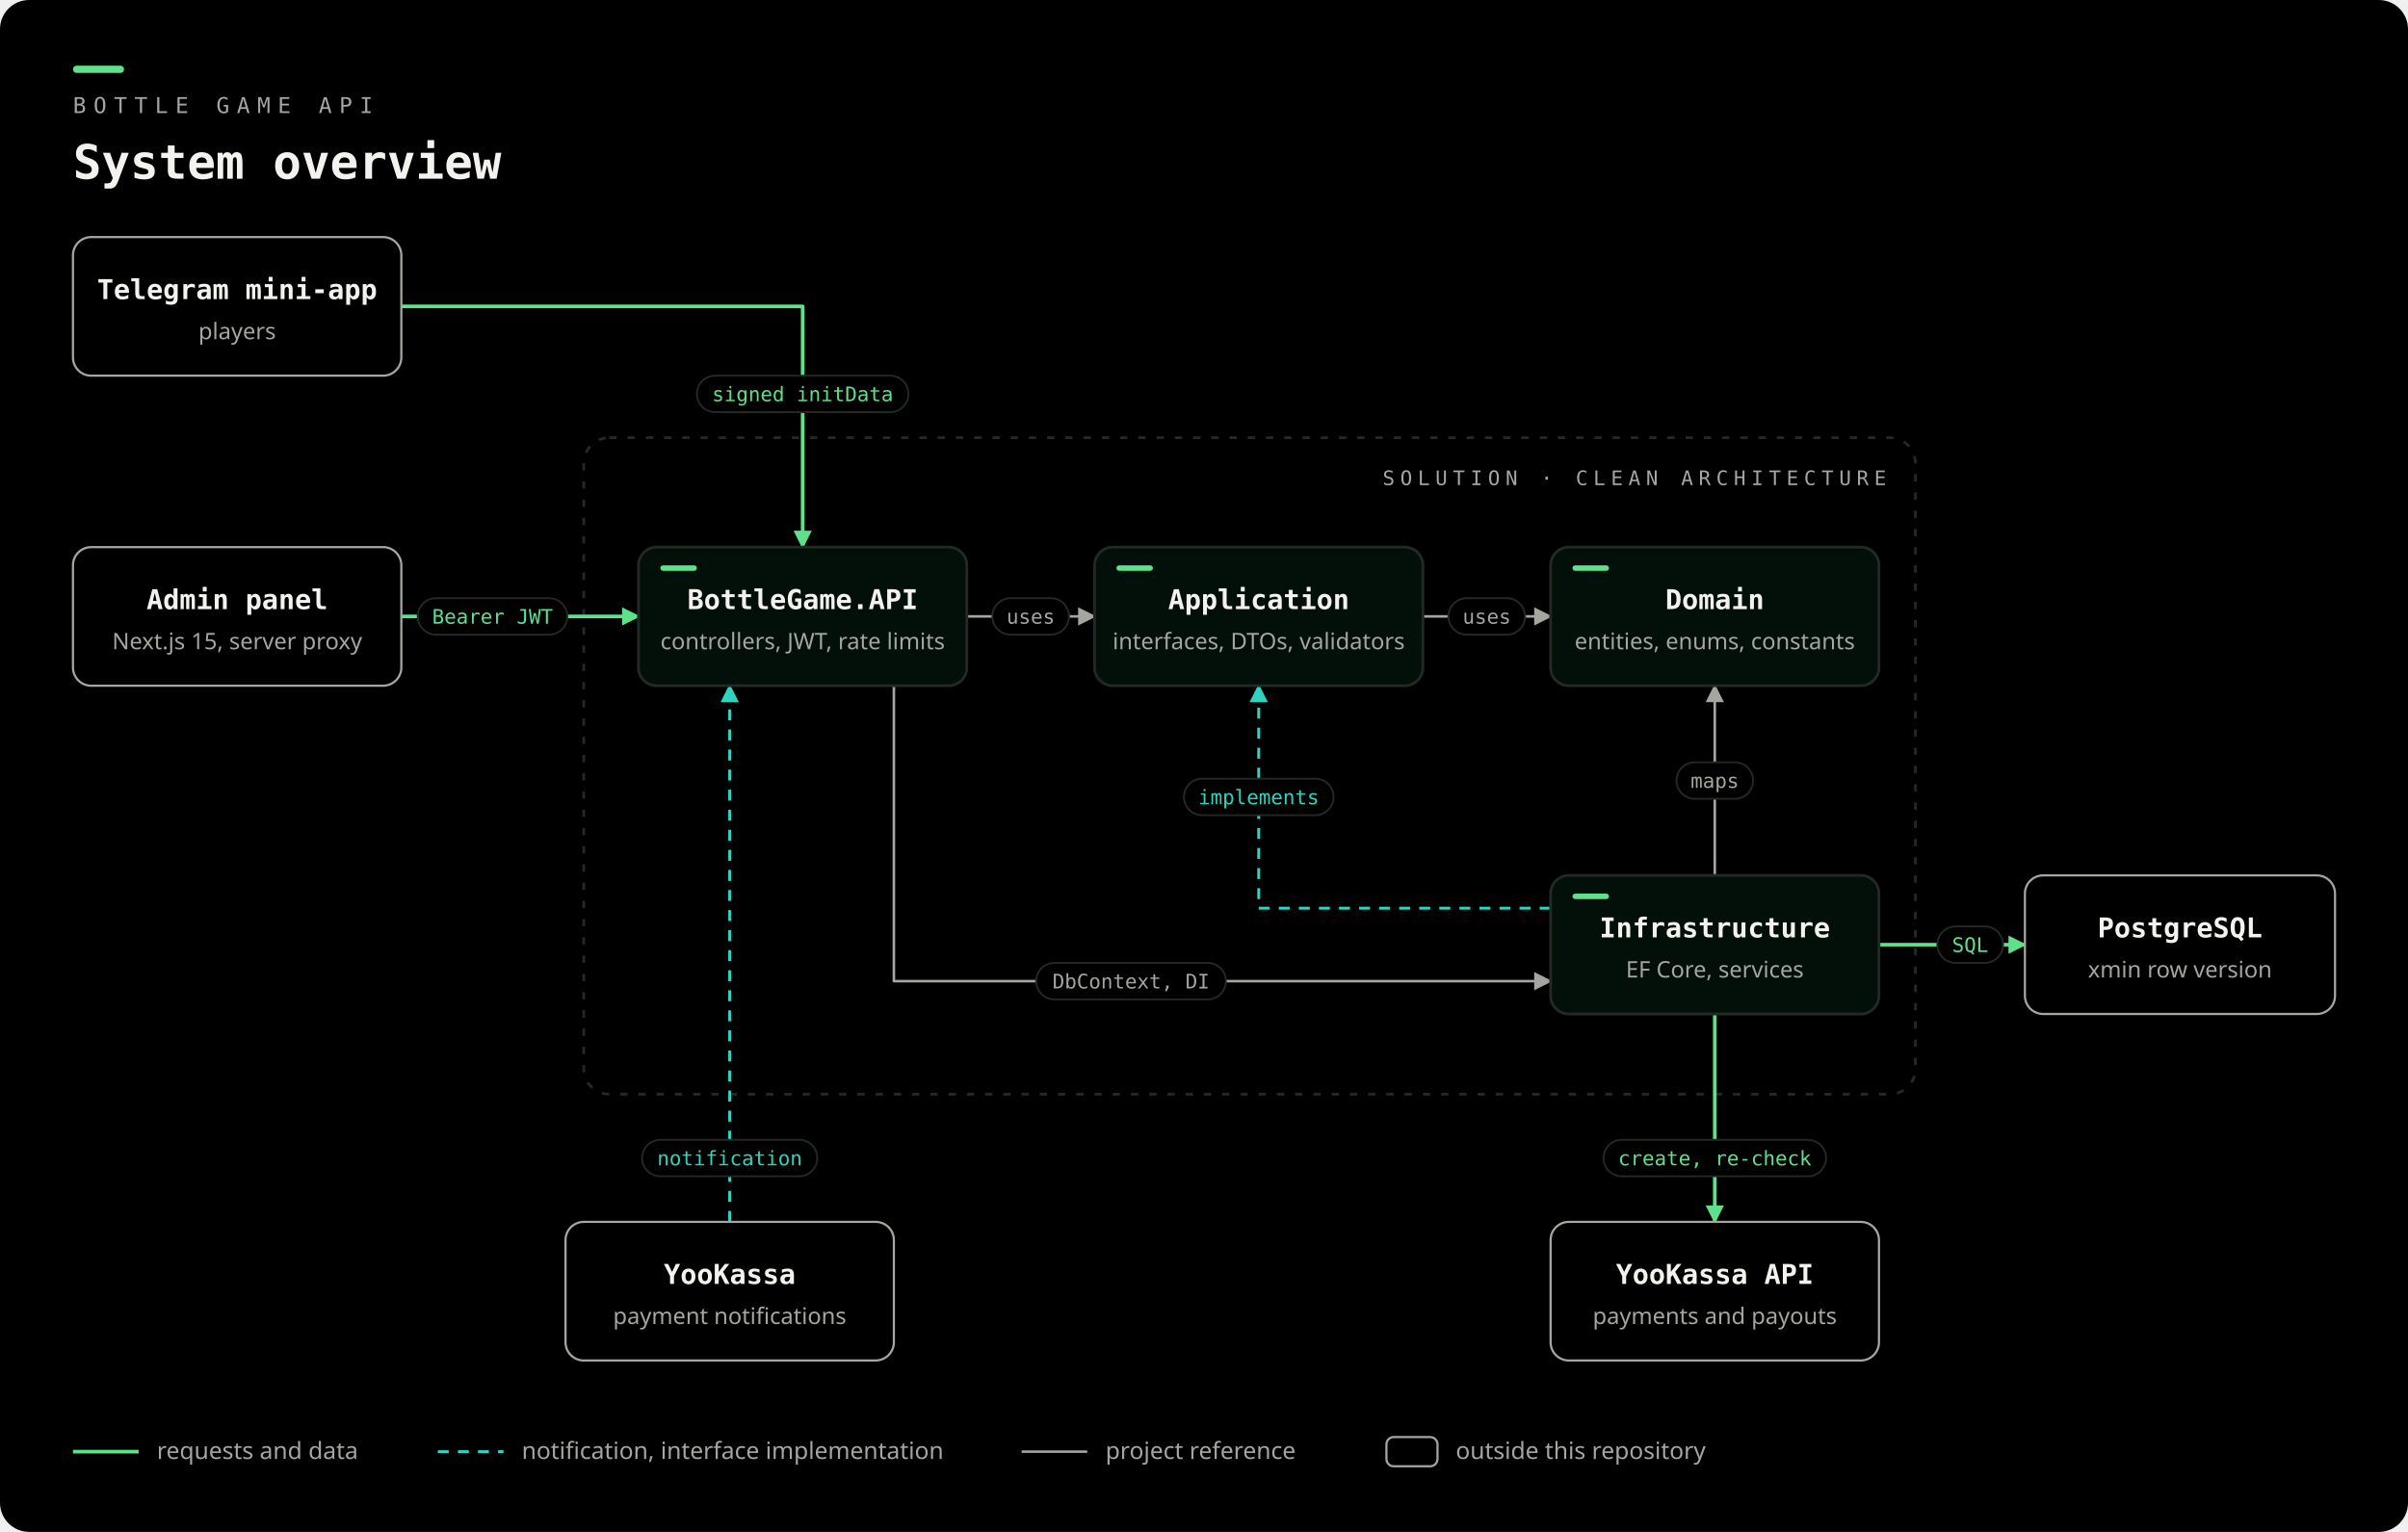
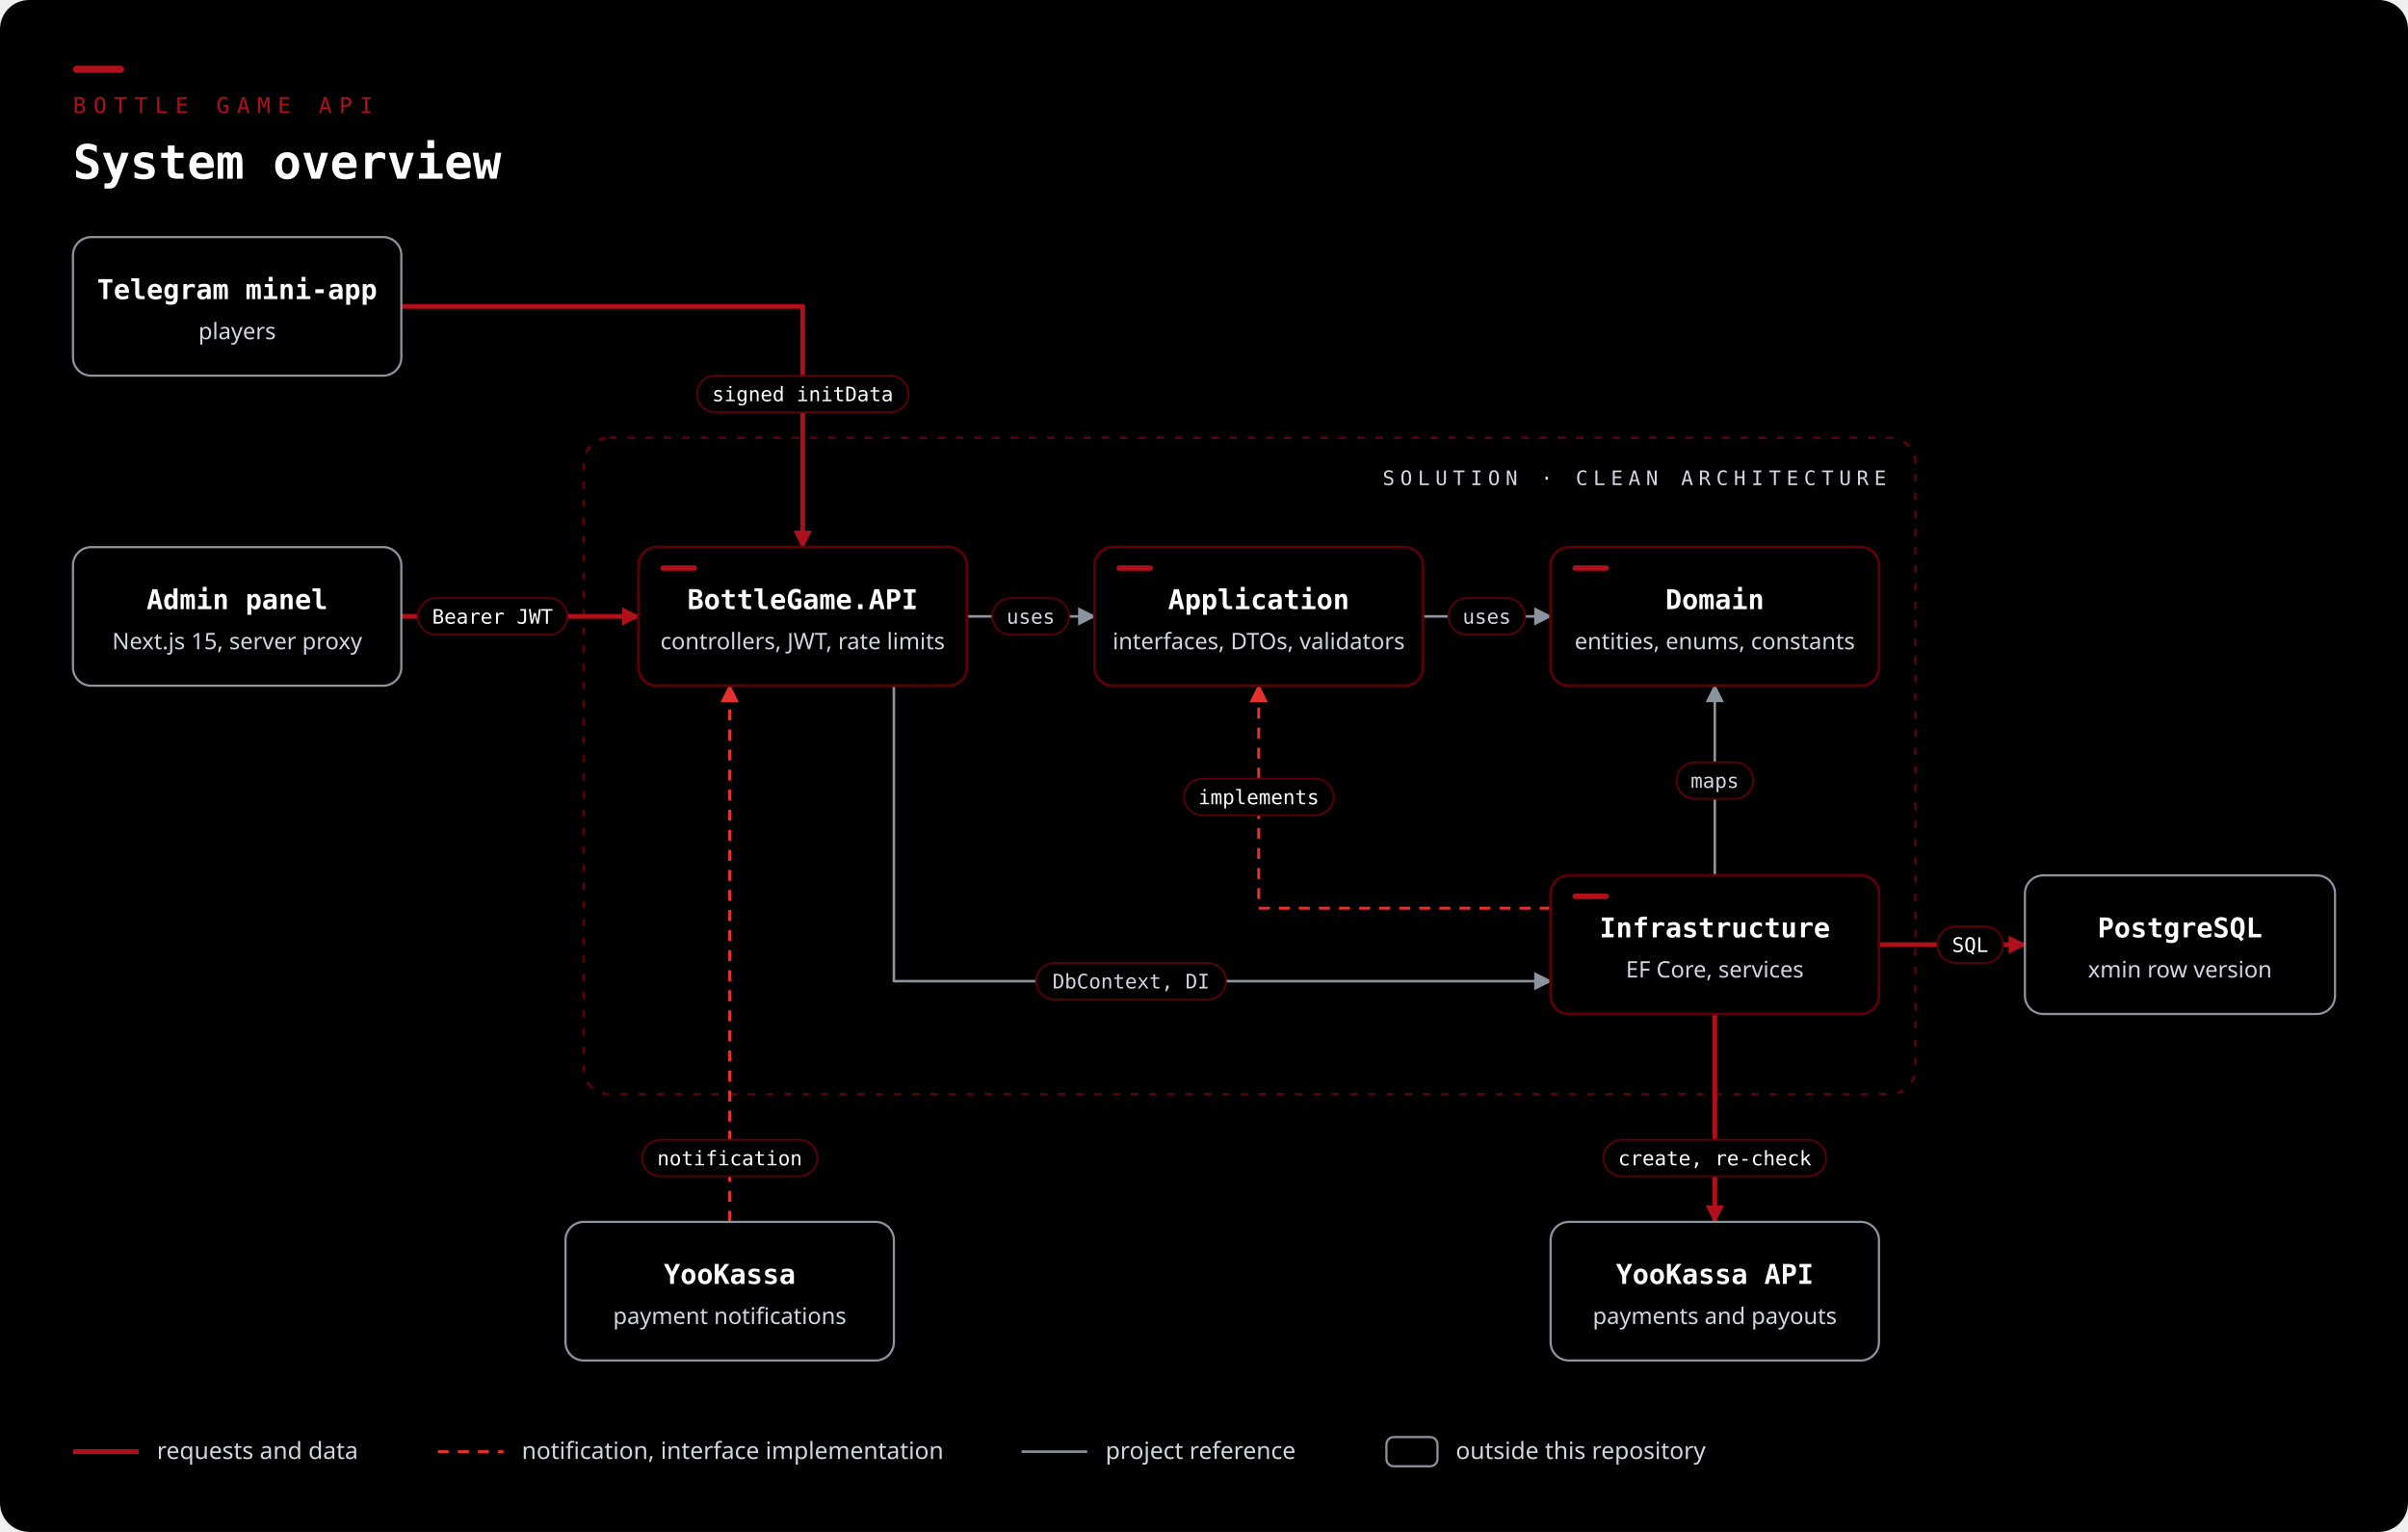
<svg xmlns="http://www.w3.org/2000/svg" width="1320" height="840" viewBox="0 0 1320 840">
  <defs>
    <style>
      .bg { fill: #000000; }
-       .node { fill: #03100a; stroke: #232a25; stroke-width: 1.5; }
-       .ext { fill: #000000; stroke: #a4a69f; stroke-width: 1.2; }
-       .region { fill: none; stroke: #232a25; stroke-width: 1.5; stroke-dasharray: 4 6; }
-       .bar { fill: #5fe08a; }
-       .t { font-family: 'JetBrains Mono', Consolas, monospace; font-weight: 700; font-size: 15px; fill: #f3f2ee; text-anchor: middle; }
-       .s { font-family: 'IBM Plex Sans', 'Segoe UI', sans-serif; font-weight: 400; font-size: 12.5px; fill: #a4a69f; text-anchor: middle; }
-       .handle { font-family: 'JetBrains Mono', Consolas, monospace; font-weight: 500; font-size: 12px; letter-spacing: 4px; fill: #a4a69f; }
-       .title { font-family: 'JetBrains Mono', Consolas, monospace; font-weight: 700; font-size: 26px; fill: #f3f2ee; }
-       .caption { font-family: 'JetBrains Mono', Consolas, monospace; font-weight: 500; font-size: 11px; letter-spacing: 3px; fill: #a4a69f; }
-       .main { stroke: #5fe08a; stroke-width: 2; fill: none; stroke-linejoin: round; }
-       .second { stroke: #2fd4c0; stroke-width: 1.6; fill: none; stroke-dasharray: 6 5; stroke-linejoin: round; }
-       .ref { stroke: #a4a69f; stroke-width: 1.4; fill: none; stroke-linejoin: round; }
-       .pill { fill: #000000; stroke: #232a25; stroke-width: 1; }
+       .node { fill: #000000; stroke: #5a0006; stroke-width: 1.5; }
+       .ext { fill: #000000; stroke: #8b949e; stroke-width: 1.2; }
+       .region { fill: none; stroke: #5a0006; stroke-width: 1.5; stroke-dasharray: 4 6; }
+       .bar { fill: #b0101a; }
+       .t { font-family: 'JetBrains Mono', Consolas, monospace; font-weight: 700; font-size: 15px; fill: #ffffff; text-anchor: middle; }
+       .s { font-family: 'IBM Plex Sans', 'Segoe UI', sans-serif; font-weight: 400; font-size: 12.5px; fill: #d1d7e0; text-anchor: middle; }
+       .handle { font-family: 'JetBrains Mono', Consolas, monospace; font-weight: 500; font-size: 12px; letter-spacing: 4px; fill: #b0101a; }
+       .title { font-family: 'JetBrains Mono', Consolas, monospace; font-weight: 700; font-size: 26px; fill: #ffffff; }
+       .caption { font-family: 'JetBrains Mono', Consolas, monospace; font-weight: 500; font-size: 11px; letter-spacing: 3px; fill: #d1d7e0; }
+       .main { stroke: #b0101a; stroke-width: 2.6; fill: none; stroke-linejoin: round; }
+       .second { stroke: #e5322d; stroke-width: 1.6; fill: none; stroke-dasharray: 6 5; stroke-linejoin: round; }
+       .ref { stroke: #8b949e; stroke-width: 1.4; fill: none; stroke-linejoin: round; }
+       .pill { fill: #000000; stroke: #5a0006; stroke-width: 1; }
      .l { font-family: 'JetBrains Mono', Consolas, monospace; font-weight: 500; font-size: 11px; text-anchor: middle; }
-       .l-main { fill: #5fe08a; }
-       .l-second { fill: #2fd4c0; }
-       .l-ref { fill: #a4a69f; }
-       .legend { font-family: 'IBM Plex Sans', 'Segoe UI', sans-serif; font-size: 13px; fill: #a4a69f; }
+       .l-main { fill: #ffffff; }
+       .l-second { fill: #ffffff; }
+       .l-ref { fill: #d1d7e0; }
+       .legend { font-family: 'IBM Plex Sans', 'Segoe UI', sans-serif; font-size: 13px; fill: #d1d7e0; }
    </style>
    <marker id="arrow-main" viewBox="0 0 10 10" refX="9" refY="5" markerWidth="10" markerHeight="10" markerUnits="userSpaceOnUse" orient="auto">
-       <path d="M0,0 L10,5 L0,10 z" fill="#5fe08a" />
+       <path d="M0,0 L10,5 L0,10 z" fill="#b0101a" />
    </marker>
    <marker id="arrow-second" viewBox="0 0 10 10" refX="9" refY="5" markerWidth="10" markerHeight="10" markerUnits="userSpaceOnUse" orient="auto">
-       <path d="M0,0 L10,5 L0,10 z" fill="#2fd4c0" />
+       <path d="M0,0 L10,5 L0,10 z" fill="#e5322d" />
    </marker>
    <marker id="arrow-ref" viewBox="0 0 10 10" refX="9" refY="5" markerWidth="10" markerHeight="10" markerUnits="userSpaceOnUse" orient="auto">
-       <path d="M0,0 L10,5 L0,10 z" fill="#a4a69f" />
+       <path d="M0,0 L10,5 L0,10 z" fill="#8b949e" />
    </marker>
  </defs>
  <rect class="bg" width="1320" height="840" rx="16" />
  <rect class="bar" x="40" y="36" width="28" height="4" rx="2" />
  <text class="handle" x="40" y="62">BOTTLE GAME API</text>
  <text class="title" x="40" y="98">System overview</text>
  <rect class="region" x="320" y="240" width="730" height="360" rx="14" />
  <text class="caption" x="1034" y="266" text-anchor="end">SOLUTION · CLEAN ARCHITECTURE</text>
  <path class="main" d="M220,168 H440 V300" marker-end="url(#arrow-main)" />
  <path class="main" d="M220,338 H350" marker-end="url(#arrow-main)" />
  <path class="ref" d="M530,338 H600" marker-end="url(#arrow-ref)" />
  <path class="ref" d="M780,338 H850" marker-end="url(#arrow-ref)" />
  <path class="ref" d="M490,376 V538 H850" marker-end="url(#arrow-ref)" />
  <path class="second" d="M850,498 H690 V376" marker-end="url(#arrow-second)" />
  <path class="ref" d="M940,480 V376" marker-end="url(#arrow-ref)" />
  <path class="main" d="M1030,518 H1110" marker-end="url(#arrow-main)" />
  <path class="main" d="M940,556 V670" marker-end="url(#arrow-main)" />
  <path class="second" d="M400,670 V376" marker-end="url(#arrow-second)" />
  <rect class="pill" x="382" y="206" width="116" height="20" rx="10" />
  <text class="l l-main" x="440" y="220">signed initData</text>
  <rect class="pill" x="229" y="328" width="82" height="20" rx="10" />
  <text class="l l-main" x="270" y="342">Bearer JWT</text>
  <rect class="pill" x="544" y="328" width="42" height="20" rx="10" />
  <text class="l l-ref" x="565" y="342">uses</text>
  <rect class="pill" x="794" y="328" width="42" height="20" rx="10" />
  <text class="l l-ref" x="815" y="342">uses</text>
  <rect class="pill" x="568" y="528" width="104" height="20" rx="10" />
  <text class="l l-ref" x="620" y="542">DbContext, DI</text>
  <rect class="pill" x="649" y="427" width="82" height="20" rx="10" />
  <text class="l l-second" x="690" y="441">implements</text>
  <rect class="pill" x="919" y="418" width="42" height="20" rx="10" />
  <text class="l l-ref" x="940" y="432">maps</text>
  <rect class="pill" x="1062" y="508" width="36" height="20" rx="10" />
  <text class="l l-main" x="1080" y="522">SQL</text>
  <rect class="pill" x="879" y="625" width="122" height="20" rx="10" />
  <text class="l l-main" x="940" y="639">create, re-check</text>
  <rect class="pill" x="352" y="625" width="96" height="20" rx="10" />
  <text class="l l-second" x="400" y="639">notification</text>
  <rect class="ext" x="40" y="130" width="180" height="76" rx="10" />
  <text class="t" x="130" y="164">Telegram mini-app</text>
  <text class="s" x="130" y="186">players</text>
  <rect class="ext" x="40" y="300" width="180" height="76" rx="10" />
  <text class="t" x="130" y="334">Admin panel</text>
  <text class="s" x="130" y="356">Next.js 15, server proxy</text>
  <rect class="ext" x="1110" y="480" width="170" height="76" rx="10" />
  <text class="t" x="1195" y="514">PostgreSQL</text>
  <text class="s" x="1195" y="536">xmin row version</text>
  <rect class="ext" x="310" y="670" width="180" height="76" rx="10" />
  <text class="t" x="400" y="704">YooKassa</text>
  <text class="s" x="400" y="726">payment notifications</text>
  <rect class="ext" x="850" y="670" width="180" height="76" rx="10" />
  <text class="t" x="940" y="704">YooKassa API</text>
  <text class="s" x="940" y="726">payments and payouts</text>
  <rect class="node" x="350" y="300" width="180" height="76" rx="10" />
  <rect class="bar" x="362" y="310" width="20" height="3" rx="1.5" />
  <text class="t" x="440" y="334">BottleGame.API</text>
  <text class="s" x="440" y="356">controllers, JWT, rate limits</text>
  <rect class="node" x="600" y="300" width="180" height="76" rx="10" />
  <rect class="bar" x="612" y="310" width="20" height="3" rx="1.5" />
  <text class="t" x="690" y="334">Application</text>
  <text class="s" x="690" y="356">interfaces, DTOs, validators</text>
  <rect class="node" x="850" y="300" width="180" height="76" rx="10" />
  <rect class="bar" x="862" y="310" width="20" height="3" rx="1.5" />
  <text class="t" x="940" y="334">Domain</text>
  <text class="s" x="940" y="356">entities, enums, constants</text>
  <rect class="node" x="850" y="480" width="180" height="76" rx="10" />
  <rect class="bar" x="862" y="490" width="20" height="3" rx="1.5" />
  <text class="t" x="940" y="514">Infrastructure</text>
  <text class="s" x="940" y="536">EF Core, services</text>
  <path class="main" d="M40,796 H76" />
  <text class="legend" x="86" y="800">requests and data</text>
  <path class="second" d="M240,796 H276" />
  <text class="legend" x="286" y="800">notification, interface implementation</text>
  <path class="ref" d="M560,796 H596" />
  <text class="legend" x="606" y="800">project reference</text>
  <rect class="ext" x="760" y="788" width="28" height="16" rx="4" />
  <text class="legend" x="798" y="800">outside this repository</text>
</svg>
